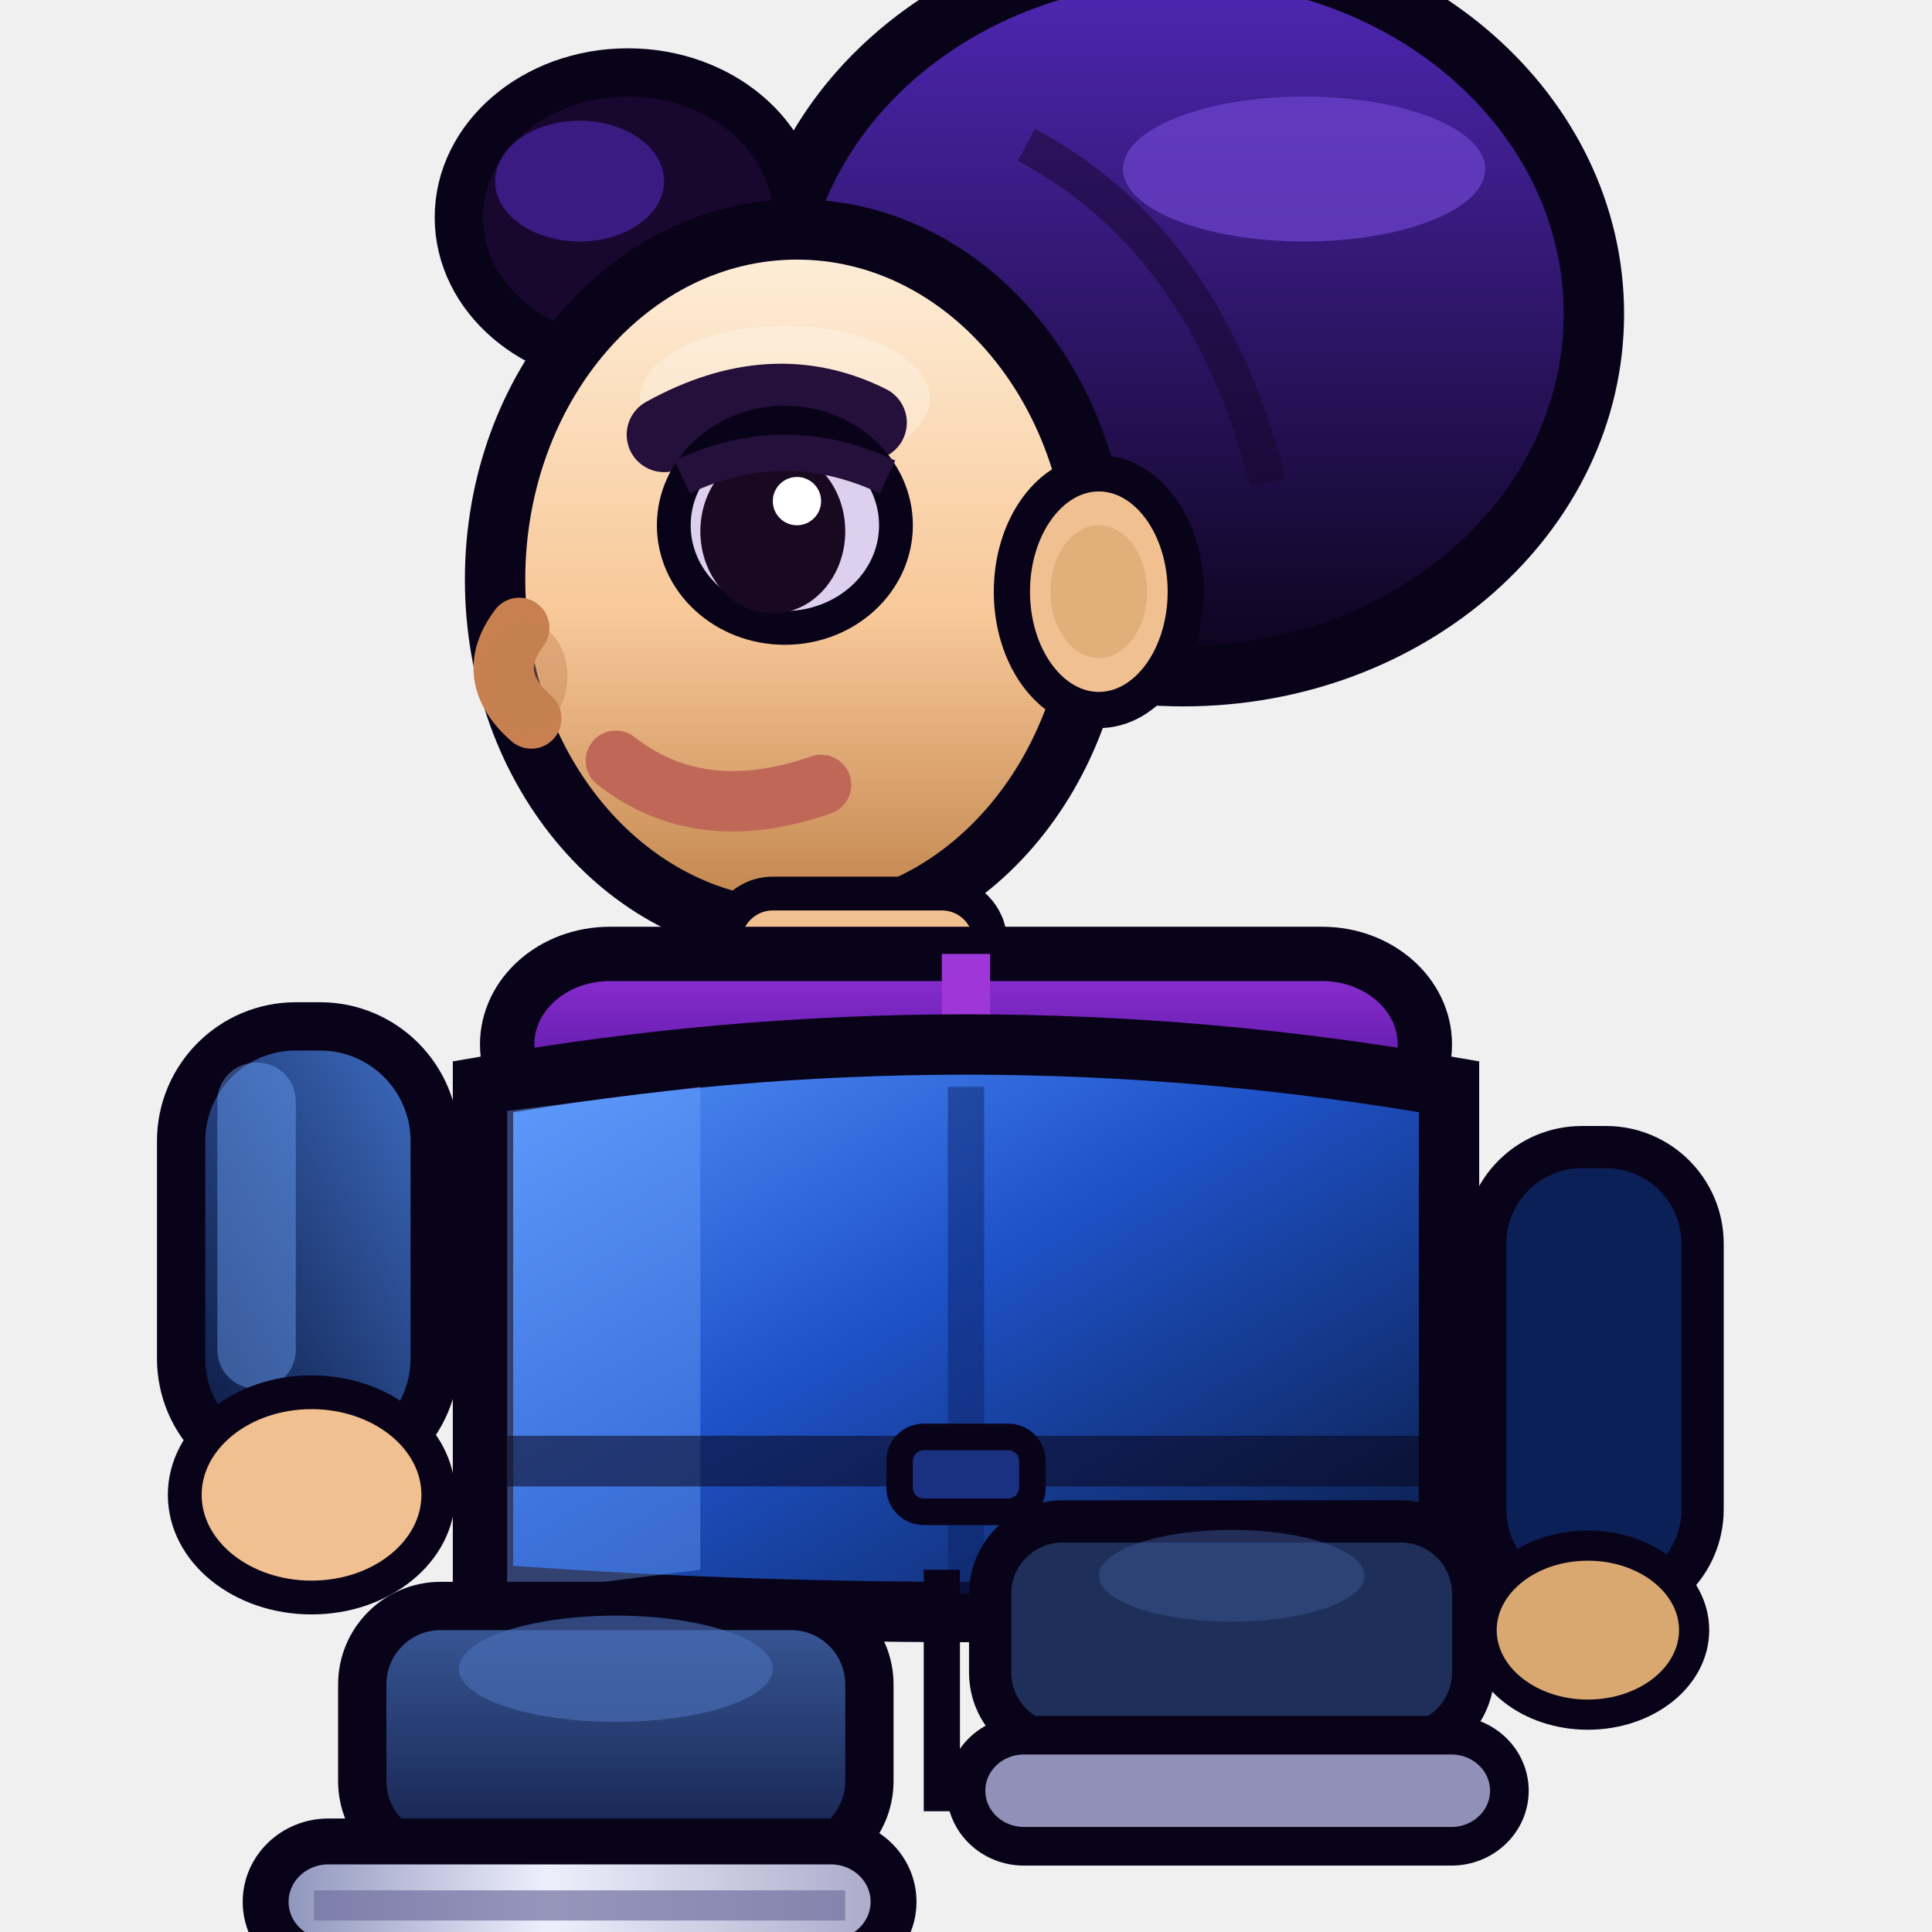
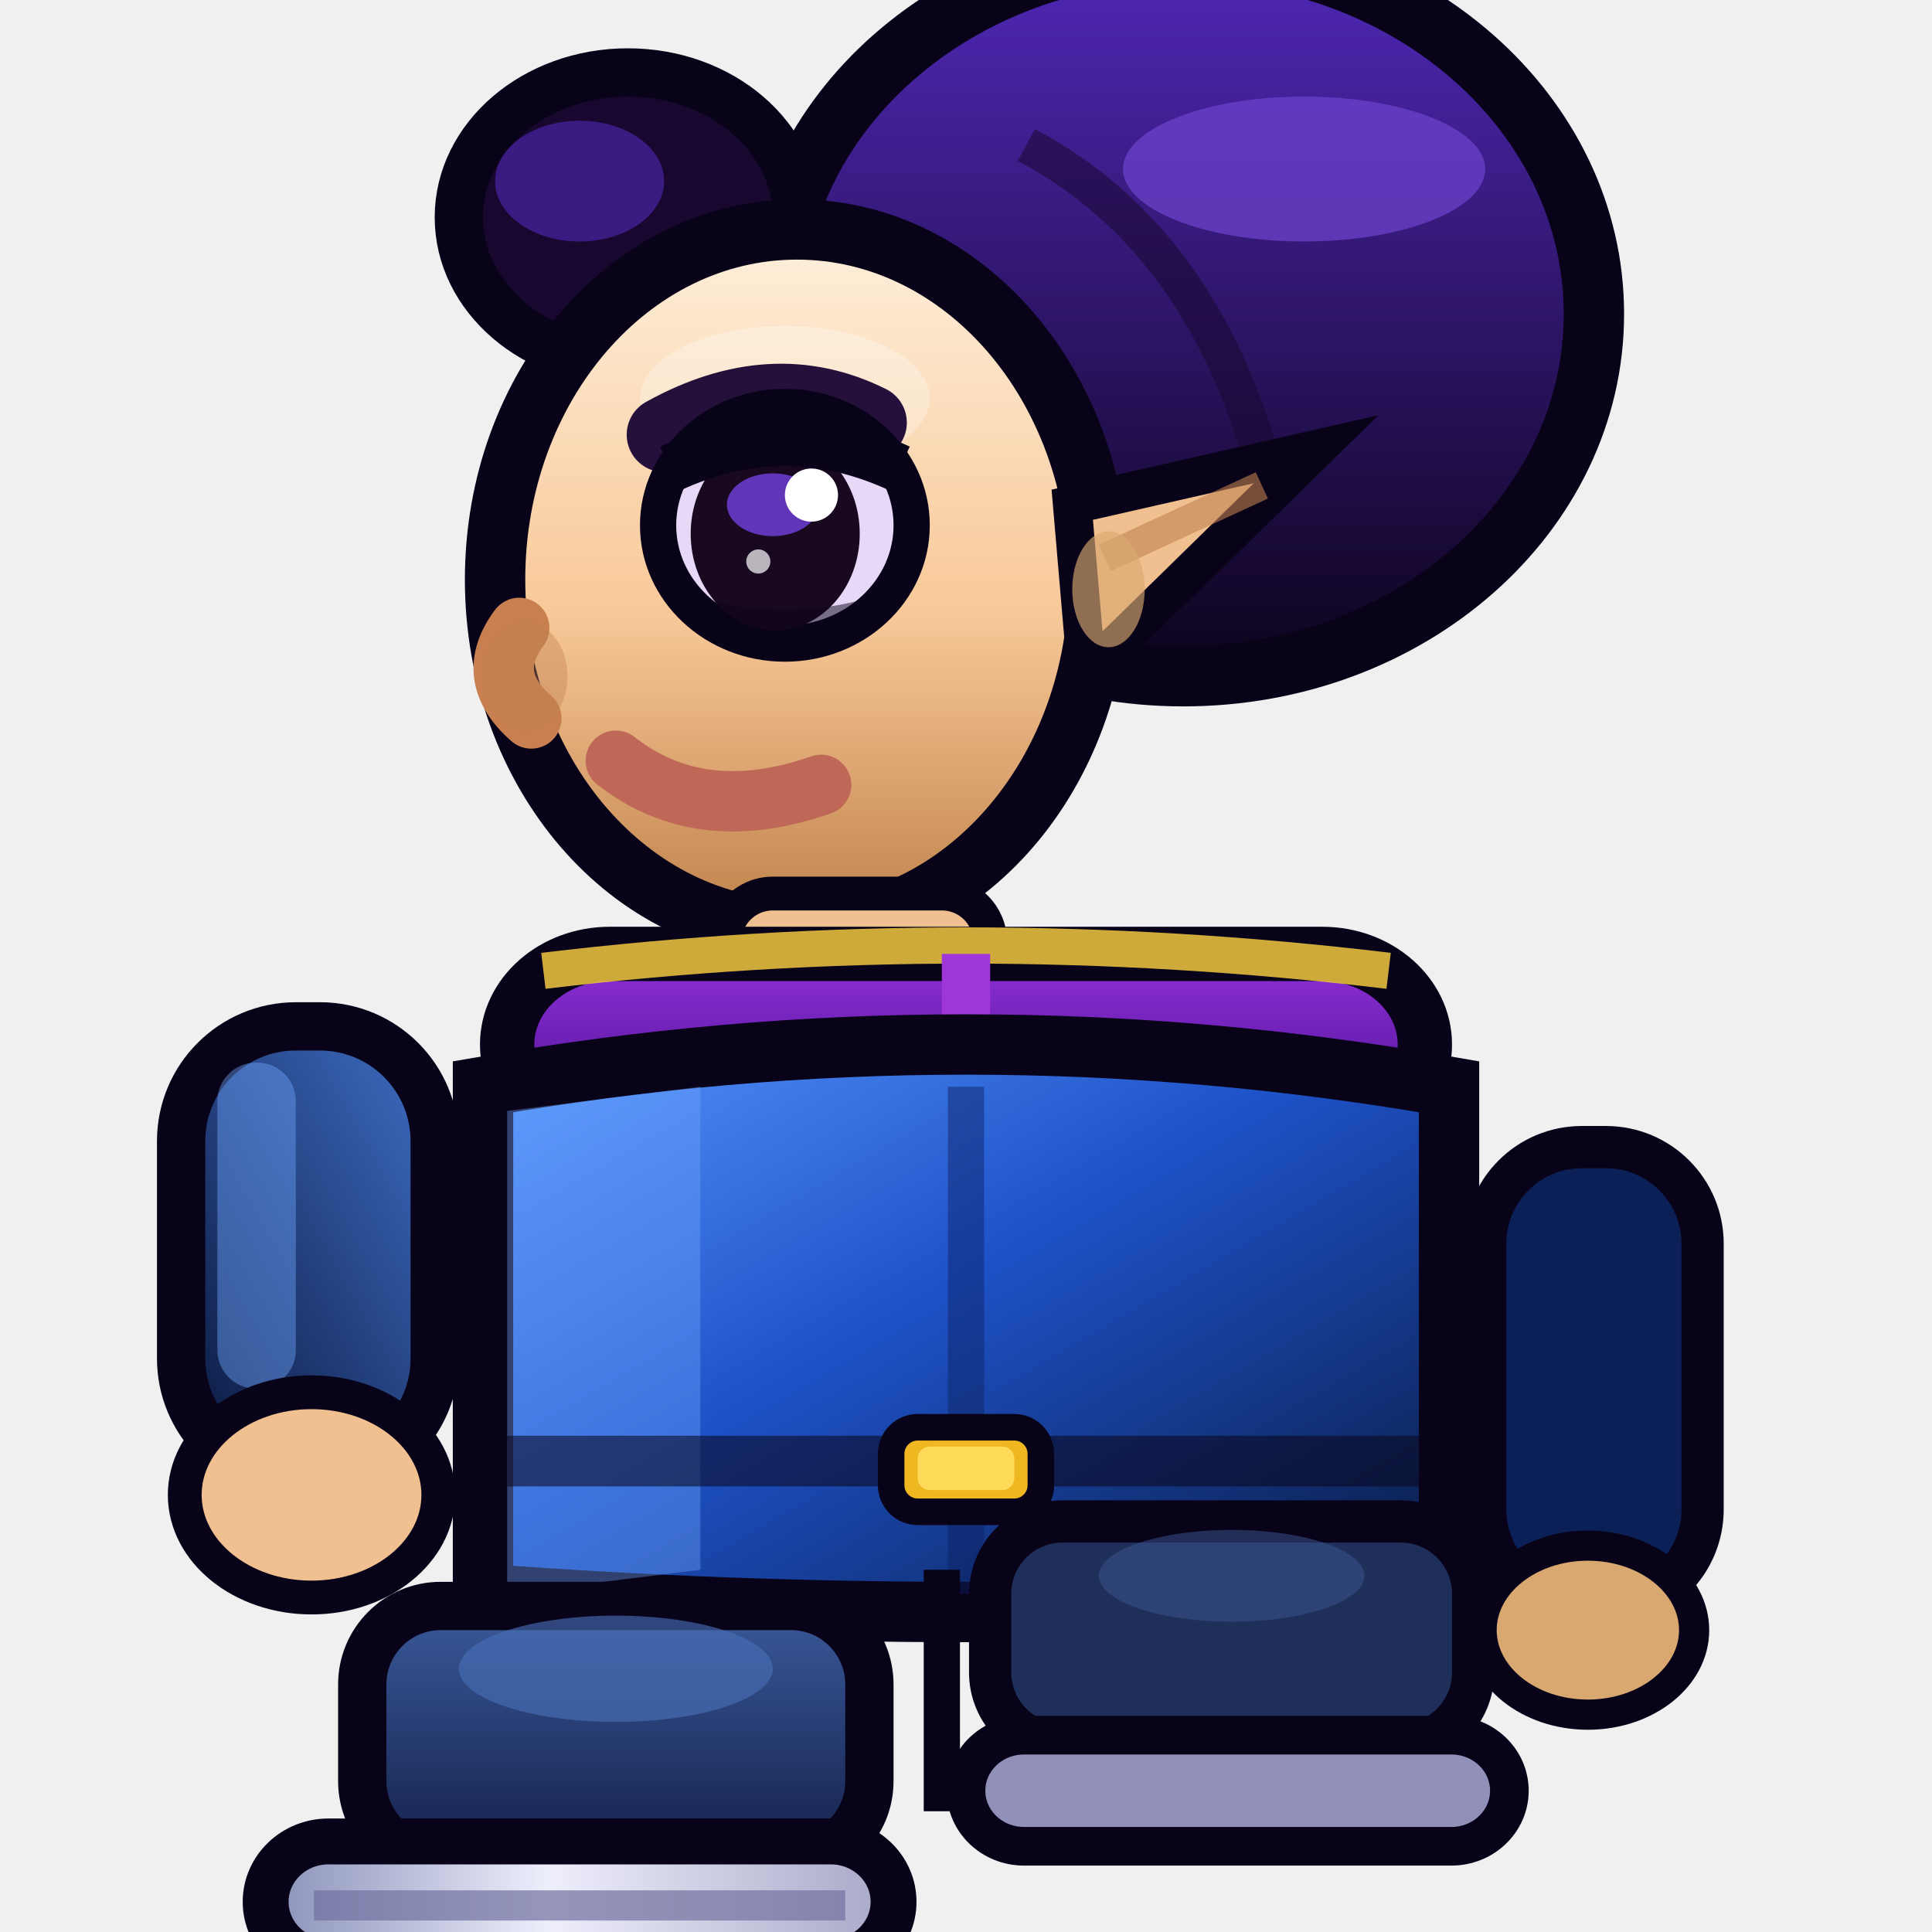
<svg xmlns="http://www.w3.org/2000/svg" viewBox="0 0 32 32" width="32" height="32">
  <defs>
    <linearGradient id="sg" x1="0" y1="0" x2="0" y2="1">
      <stop offset="0%" stop-color="#fef0dc" />
      <stop offset="55%" stop-color="#f8c898" />
      <stop offset="100%" stop-color="#be8048" />
    </linearGradient>
    <linearGradient id="hg" x1="0" y1="0" x2="0" y2="1">
      <stop offset="0%" stop-color="#5028b8" />
      <stop offset="100%" stop-color="#0c031a" />
    </linearGradient>
    <linearGradient id="jg" x1="0" y1="0" x2="1" y2="1">
      <stop offset="0%" stop-color="#5898ff" />
      <stop offset="45%" stop-color="#1e52c8" />
      <stop offset="100%" stop-color="#08183c" />
    </linearGradient>
    <linearGradient id="ag" x1="1" y1="0" x2="0" y2="1">
      <stop offset="0%" stop-color="#4070c8" />
      <stop offset="100%" stop-color="#081438" />
    </linearGradient>
    <linearGradient id="ng" x1="0" y1="0" x2="0" y2="1">
      <stop offset="0%" stop-color="#3a5a9a" />
      <stop offset="100%" stop-color="#14204a" />
    </linearGradient>
    <linearGradient id="kg" x1="0" y1="0" x2="1" y2="0">
      <stop offset="0%" stop-color="#8890b8" />
      <stop offset="45%" stop-color="#eeeefc" />
      <stop offset="100%" stop-color="#a8a8c8" />
    </linearGradient>
    <linearGradient id="cg" x1="0" y1="0" x2="0" y2="1">
      <stop offset="0%" stop-color="#9030d8" />
      <stop offset="100%" stop-color="#481090" />
    </linearGradient>
  </defs>
  <g transform="scale(2)">
    <ellipse cx="9.8" cy="2.6" rx="3.4" ry="3" fill="url(#hg)" stroke="#09031a" stroke-width="0.5" />
    <ellipse cx="10.8" cy="1.4" rx="1.5" ry="0.6" fill="#7045d0" opacity="0.68" />
    <path d="M8.5,1.2 Q10,2 10.5,4" fill="none" stroke="#180830" stroke-width="0.3" opacity="0.55" />
    <ellipse cx="5.2" cy="1.8" rx="1.4" ry="1.2" fill="#180830" stroke="#09031a" stroke-width="0.4" />
    <ellipse cx="4.8" cy="1.5" rx="0.7" ry="0.5" fill="#5028b8" opacity="0.6" />
    <ellipse cx="6.6" cy="4.8" rx="2.5" ry="2.9" fill="url(#sg)" stroke="#09031a" stroke-width="0.5" />
    <ellipse cx="6.5" cy="3.3" rx="1.2" ry="0.6" fill="#ffffff" opacity="0.28" />
    <path d="M4.3,5.2 Q4.0,5.6 4.4,5.95" fill="none" stroke="#c88050" stroke-width="0.5" stroke-linecap="round" />
    <ellipse cx="4.35" cy="5.6" rx="0.35" ry="0.45" fill="#c08050" opacity="0.4" />
-     <ellipse cx="9.1" cy="4.9" rx="0.72" ry="0.98" fill="#f0c090" stroke="#09031a" stroke-width="0.3" />
-     <ellipse cx="9.1" cy="4.9" rx="0.4" ry="0.55" fill="#d8a870" opacity="0.7" />
+     <polygon points="8.88,4.18 9.0,5.58 10.9,3.72" fill="#f0c090" stroke="#09031a" stroke-width="0.32" />
+     <line x1="9.15" y1="4.62" x2="10.45" y2="4.02" stroke="#c08050" stroke-width="0.24" opacity="0.6" />
+     <ellipse cx="9.18" cy="4.88" rx="0.3" ry="0.48" fill="#d8a870" opacity="0.65" />
    <path d="M5.5,3.6 Q6.4,3.1 7.2,3.5" stroke="#24103a" stroke-width="0.62" fill="none" stroke-linecap="round" />
-     <ellipse cx="6.5" cy="4.35" rx="0.92" ry="0.85" fill="#ddd0ee" stroke="#09031a" stroke-width="0.28" />
-     <ellipse cx="6.4" cy="4.4" rx="0.6" ry="0.68" fill="#180820" />
-     <path d="M5.65,3.95 Q6.5,3.55 7.35,3.95" fill="none" stroke="#24103a" stroke-width="0.3" />
-     <circle cx="6.6" cy="4.15" r="0.2" fill="#fff" />
+     <ellipse cx="6.5" cy="4.35" rx="1.05" ry="0.98" fill="#e8d8f8" stroke="#09031a" stroke-width="0.3" />
+     <ellipse cx="6.42" cy="4.42" rx="0.7" ry="0.8" fill="#180820" />
+     <ellipse cx="6.4" cy="4.18" rx="0.38" ry="0.26" fill="#7040d8" opacity="0.82" />
+     <path d="M5.55,3.88 Q6.5,3.44 7.45,3.88" fill="none" stroke="#09031a" stroke-width="0.4" />
+     <path d="M5.68,5.02 Q6.5,5.28 7.32,5.02" fill="none" stroke="#09031a" stroke-width="0.2" opacity="0.5" />
+     <circle cx="6.72" cy="4.1" r="0.22" fill="#fff" />
+     <circle cx="6.28" cy="4.65" r="0.1" fill="#fff" opacity="0.7" />
    <path d="M5.1,6.3 Q5.8,6.85 6.8,6.5" fill="none" stroke="#c06858" stroke-width="0.5" stroke-linecap="round" />
    <rect x="6" y="7.4" width="2.2" height="1.0" rx="0.4" fill="#f0c090" stroke="#09031a" stroke-width="0.28" />
    <rect x="4.2" y="7.9" width="7.6" height="1.5" rx="0.85" fill="url(#cg)" stroke="#09031a" stroke-width="0.45" />
+     <path d="M4.5,8.04 Q8,7.62 11.5,8.04" fill="none" stroke="#f0c840" stroke-width="0.3" opacity="0.85" />
    <line x1="8" y1="7.9" x2="8" y2="9.4" stroke="#9e36d8" stroke-width="0.4" />
    <rect x="1.5" y="8.5" width="2.1" height="3.7" rx="0.95" fill="url(#ag)" stroke="#09031a" stroke-width="0.4" />
    <rect x="1.8" y="8.8" width="0.65" height="2.7" rx="0.32" fill="#70a8ff" opacity="0.42" />
    <rect x="12.3" y="9.5" width="1.8" height="3.8" rx="0.8" fill="#0c2058" stroke="#09031a" stroke-width="0.35" />
    <path d="M4,9 Q8,8.3 12,9 L12,13.2 Q8,13.5 4,13.2 Z" fill="url(#jg)" stroke="#09031a" stroke-width="0.5" />
    <path d="M4.2,9.2 L5.8,9 L5.8,13 L4.2,13.2 Z" fill="#70a8ff" opacity="0.38" />
    <line x1="8" y1="9" x2="8" y2="13.2" stroke="#0a2060" stroke-width="0.3" opacity="0.45" />
    <line x1="4.2" y1="12.1" x2="11.8" y2="12.1" stroke="#09031a" stroke-width="0.42" opacity="0.55" />
-     <rect x="7.45" y="11.9" width="1.1" height="0.62" rx="0.2" fill="#1a3080" stroke="#09031a" stroke-width="0.22" />
+     <rect x="7.38" y="11.82" width="1.24" height="0.7" rx="0.22" fill="#f0b820" stroke="#09031a" stroke-width="0.22" />
+     <rect x="7.6" y="11.98" width="0.8" height="0.36" rx="0.1" fill="#ffe060" opacity="0.9" />
    <ellipse cx="2.58" cy="12.38" rx="1.05" ry="0.85" fill="#f0c090" stroke="#09031a" stroke-width="0.28" />
    <ellipse cx="13.15" cy="13.5" rx="0.88" ry="0.7" fill="#d8a870" stroke="#09031a" stroke-width="0.25" />
    <rect x="3.0" y="13.3" width="4.2" height="2.1" rx="0.65" fill="url(#ng)" stroke="#09031a" stroke-width="0.4" />
    <ellipse cx="5.1" cy="13.82" rx="1.3" ry="0.44" fill="#4870b8" opacity="0.62" />
    <rect x="8.2" y="12.6" width="4.0" height="1.85" rx="0.6" fill="#1e305a" stroke="#09031a" stroke-width="0.35" />
    <ellipse cx="10.2" cy="13.05" rx="1.1" ry="0.38" fill="#38508a" opacity="0.55" />
    <line x1="7.8" y1="13" x2="7.8" y2="15" stroke="#09031a" stroke-width="0.3" />
    <rect x="2.2" y="15.25" width="5.2" height="1.0" rx="0.52" fill="url(#kg)" stroke="#09031a" stroke-width="0.38" />
    <line x1="2.6" y1="15.78" x2="7.0" y2="15.78" stroke="#7070a0" stroke-width="0.25" opacity="0.7" />
    <rect x="8.0" y="14.37" width="4.5" height="0.92" rx="0.48" fill="#9090b8" stroke="#09031a" stroke-width="0.32" />
  </g>
</svg>
